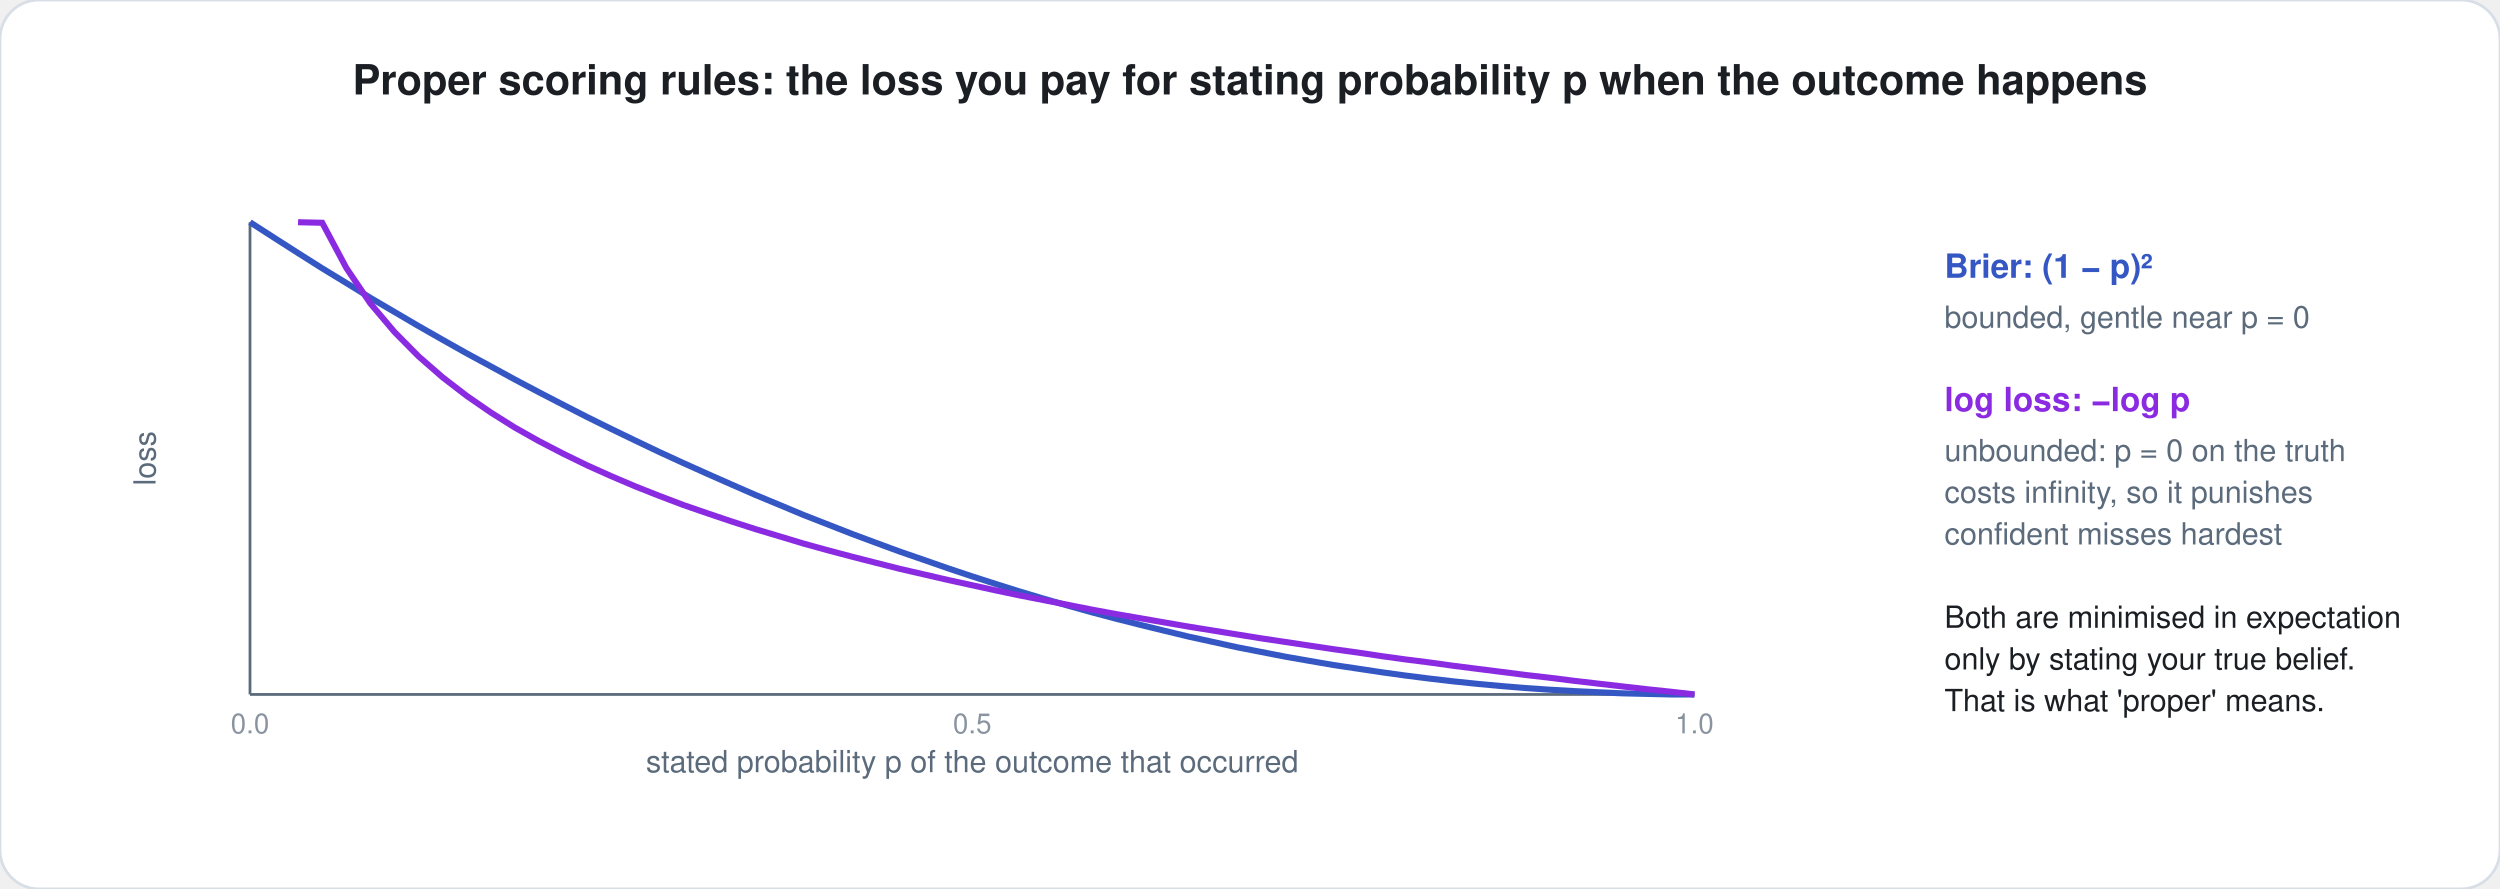
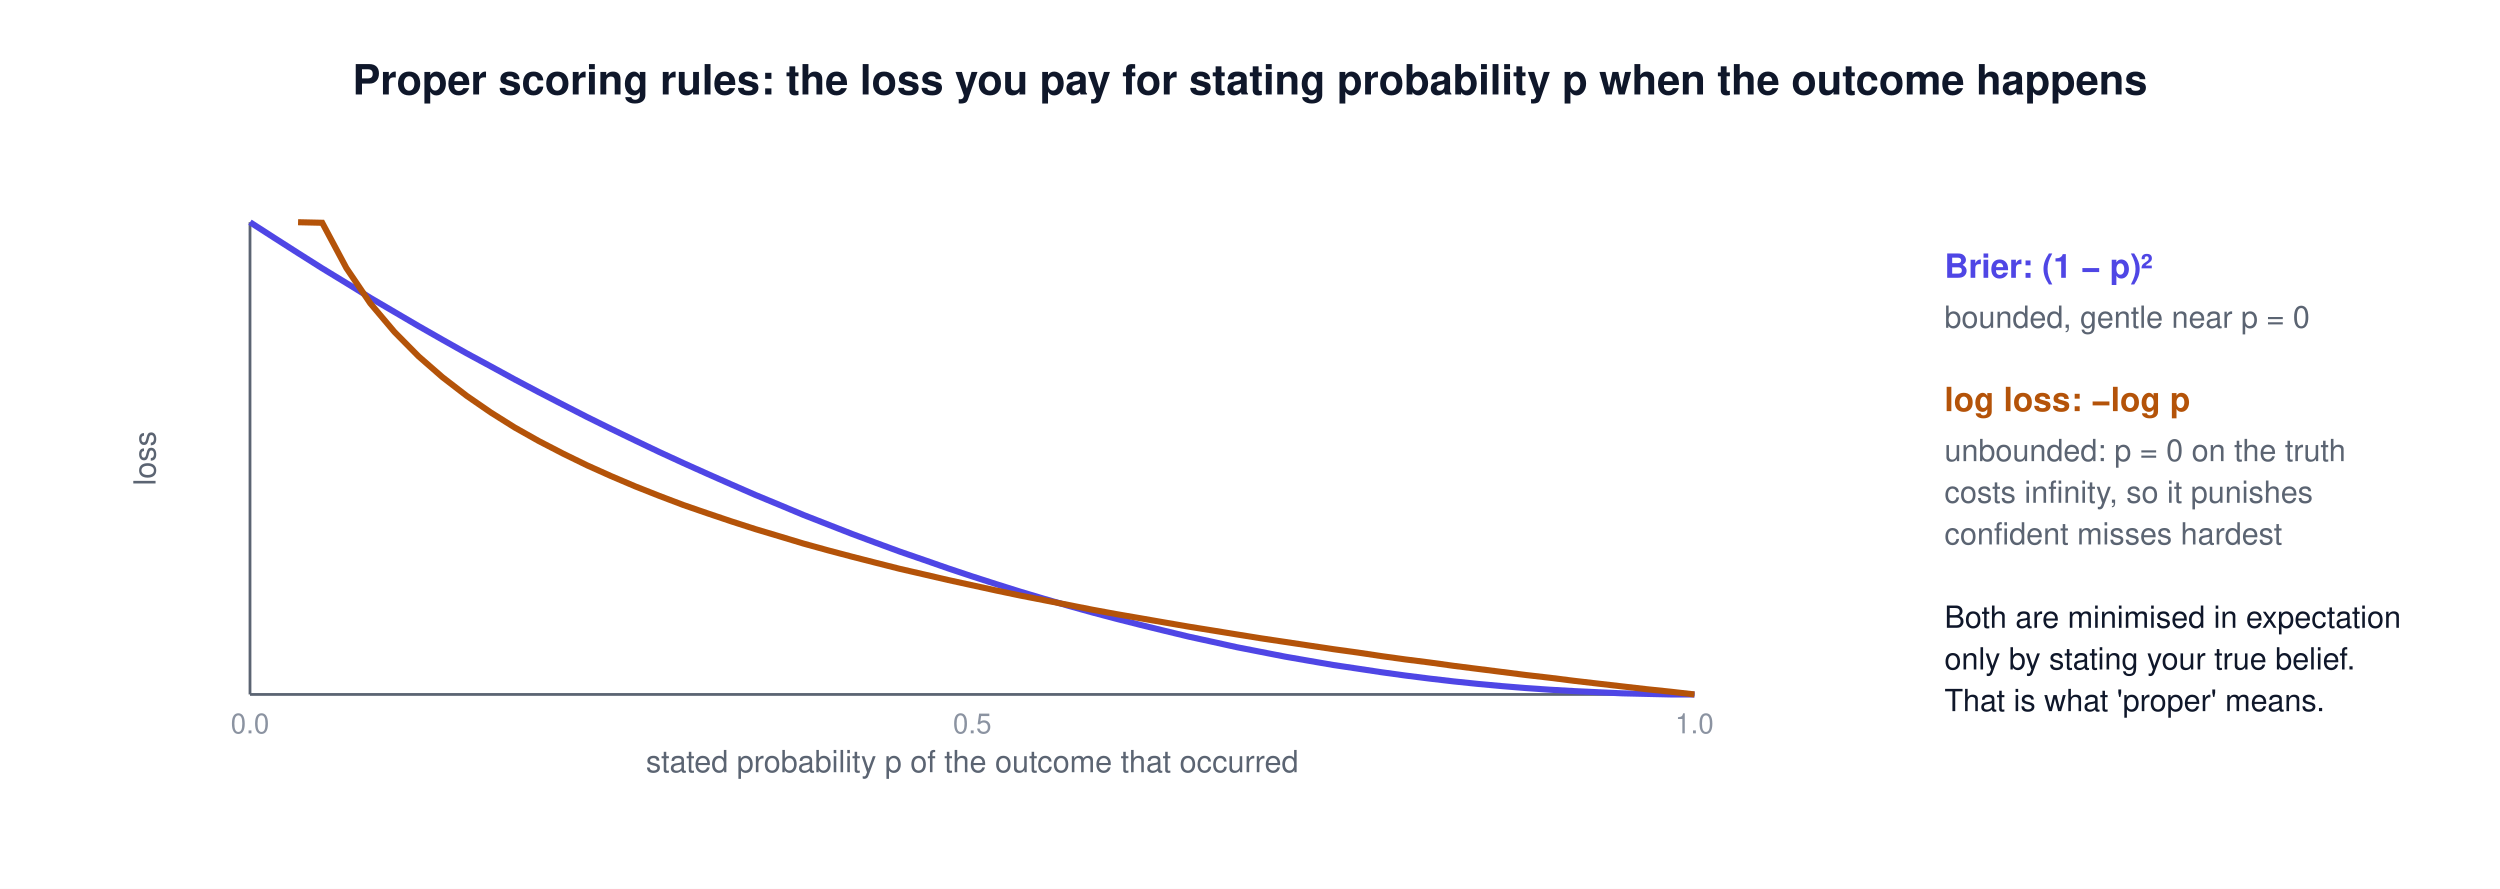
<svg xmlns="http://www.w3.org/2000/svg" width="900" height="320" viewBox="0 0 900 320" font-family="'Helvetica Neue', Helvetica, Arial, sans-serif">
  <defs>
-     <marker id="ar" markerWidth="10" markerHeight="10" refX="8" refY="5" orient="auto">
-       <path d="M0 0 L10 5 L0 10 z" fill="#5B6B7C" />
+     <marker id="ar" markerWidth="8" markerHeight="8" refX="7" refY="4" orient="auto">
+       <path d="M0 0 L8 4 L0 8 z" fill="#5B6472" />
    </marker>
  </defs>
-   <rect width="900" height="320" rx="14" fill="#FFFFFF" stroke="#D8DEE6" />
-   <text x="450" y="34" font-size="15" font-weight="700" fill="#1B1F24" text-anchor="middle">Proper scoring rules: the loss you pay for stating probability p when the outcome happens</text>
-   <line x1="90" y1="250" x2="610" y2="250" stroke="#5B6B7C" />
-   <line x1="90" y1="250" x2="90" y2="80" stroke="#5B6B7C" />
-   <text x="350.0" y="278" font-size="11" font-weight="400" fill="#5B6B7C" text-anchor="middle">stated probability p of the outcome that occurred</text>
-   <text transform="translate(56 165.0) rotate(-90)" font-size="11" fill="#5B6B7C" text-anchor="middle">loss</text>
-   <text x="90" y="264" font-size="10" font-weight="400" fill="#8A94A0" text-anchor="middle">0.0</text>
-   <text x="350.0" y="264" font-size="10" font-weight="400" fill="#8A94A0" text-anchor="middle">0.5</text>
-   <text x="610" y="264" font-size="10" font-weight="400" fill="#8A94A0" text-anchor="middle">1.0</text>
-   <path d="M90.0 80.0 L98.7 85.6 L107.3 91.1 L116.0 96.6 L124.7 101.9 L133.3 107.2 L142.0 112.3 L150.7 117.4 L159.3 122.3 L168.0 127.2 L176.7 131.9 L185.3 136.6 L194.0 141.2 L202.7 145.7 L211.3 150.1 L220.0 154.4 L228.7 158.6 L237.3 162.7 L246.0 166.7 L254.7 170.6 L263.3 174.4 L272.0 178.2 L280.7 181.8 L289.3 185.4 L298.0 188.8 L306.7 192.2 L315.3 195.4 L324.0 198.6 L332.7 201.6 L341.3 204.6 L350.0 207.5 L358.7 210.3 L367.3 213.0 L376.0 215.6 L384.7 218.1 L393.3 220.5 L402.0 222.8 L410.7 225.0 L419.3 227.1 L428.0 229.2 L436.7 231.1 L445.3 233.0 L454.0 234.7 L462.7 236.4 L471.3 237.9 L480.0 239.4 L488.7 240.7 L497.3 242.0 L506.0 243.2 L514.7 244.3 L523.3 245.3 L532.0 246.2 L540.7 247.0 L549.3 247.7 L558.0 248.3 L566.7 248.8 L575.3 249.2 L584.0 249.6 L592.7 249.8 L601.3 250.0 L610.0 250.0" fill="none" stroke="#3557C4" stroke-width="2.2" />
-   <path d="M107.3 80.0 L116.0 80.2 L124.7 96.5 L133.3 109.2 L142.0 119.5 L150.7 128.3 L159.3 135.8 L168.0 142.5 L176.7 148.5 L185.3 153.9 L194.0 158.8 L202.7 163.3 L211.3 167.5 L220.0 171.4 L228.7 175.1 L237.3 178.5 L246.0 181.8 L254.7 184.8 L263.3 187.7 L272.0 190.5 L280.7 193.1 L289.3 195.7 L298.0 198.1 L306.7 200.4 L315.3 202.6 L324.0 204.8 L332.7 206.8 L341.3 208.8 L350.0 210.7 L358.7 212.6 L367.3 214.4 L376.0 216.1 L384.7 217.8 L393.3 219.5 L402.0 221.1 L410.7 222.6 L419.3 224.1 L428.0 225.6 L436.7 227.0 L445.3 228.4 L454.0 229.8 L462.7 231.1 L471.3 232.4 L480.0 233.7 L488.7 234.9 L497.3 236.2 L506.0 237.4 L514.7 238.5 L523.3 239.7 L532.0 240.8 L540.7 241.9 L549.3 243.0 L558.0 244.0 L566.7 245.1 L575.3 246.1 L584.0 247.1 L592.7 248.1 L601.3 249.0 L610.0 250.0" fill="none" stroke="#8A2BE2" stroke-width="2.2" />
-   <text x="700" y="100" font-size="12" font-weight="700" fill="#3557C4" text-anchor="start">Brier: (1 − p)²</text>
-   <text x="700" y="118" font-size="11" font-weight="400" fill="#5B6B7C" text-anchor="start">bounded, gentle near p = 0</text>
-   <text x="700" y="148" font-size="12" font-weight="700" fill="#8A2BE2" text-anchor="start">log loss: −log p</text>
-   <text x="700" y="166" font-size="11" font-weight="400" fill="#5B6B7C" text-anchor="start">unbounded: p = 0 on the truth</text>
-   <text x="700" y="181" font-size="11" font-weight="400" fill="#5B6B7C" text-anchor="start">costs infinity, so it punishes</text>
-   <text x="700" y="196" font-size="11" font-weight="400" fill="#5B6B7C" text-anchor="start">confident misses hardest</text>
-   <text x="700" y="226" font-size="11" font-weight="400" fill="#1B1F24" text-anchor="start">Both are minimised in expectation</text>
-   <text x="700" y="241" font-size="11" font-weight="400" fill="#1B1F24" text-anchor="start">only by stating your true belief.</text>
-   <text x="700" y="256" font-size="11" font-weight="400" fill="#1B1F24" text-anchor="start">That is what 'proper' means.</text>
+   <rect width="900" height="320" fill="#FFFFFF" />
+   <text x="450" y="34" font-size="15" font-weight="700" fill="#0F172A" text-anchor="middle">Proper scoring rules: the loss you pay for stating probability p when the outcome happens</text>
+   <line x1="90" y1="250" x2="610" y2="250" stroke="#5B6472" />
+   <line x1="90" y1="250" x2="90" y2="80" stroke="#5B6472" />
+   <text x="350.0" y="278" font-size="11" font-weight="400" fill="#5B6472" text-anchor="middle">stated probability p of the outcome that occurred</text>
+   <text transform="translate(56 165.0) rotate(-90)" font-size="11" fill="#5B6472" text-anchor="middle">loss</text>
+   <text x="90" y="264" font-size="10" font-weight="400" fill="#8B93A1" text-anchor="middle">0.0</text>
+   <text x="350.0" y="264" font-size="10" font-weight="400" fill="#8B93A1" text-anchor="middle">0.5</text>
+   <text x="610" y="264" font-size="10" font-weight="400" fill="#8B93A1" text-anchor="middle">1.0</text>
+   <path d="M90.0 80.0 L98.7 85.6 L107.3 91.1 L116.0 96.6 L124.7 101.9 L133.3 107.2 L142.0 112.3 L150.7 117.4 L159.3 122.3 L168.0 127.2 L176.7 131.9 L185.3 136.6 L194.0 141.2 L202.7 145.7 L211.3 150.1 L220.0 154.4 L228.7 158.6 L237.3 162.7 L246.0 166.7 L254.7 170.6 L263.3 174.4 L272.0 178.2 L280.7 181.8 L289.3 185.4 L298.0 188.8 L306.7 192.2 L315.3 195.4 L324.0 198.6 L332.7 201.6 L341.3 204.6 L350.0 207.5 L358.7 210.3 L367.3 213.0 L376.0 215.6 L384.7 218.1 L393.3 220.5 L402.0 222.8 L410.7 225.0 L419.3 227.1 L428.0 229.2 L436.7 231.1 L445.3 233.0 L454.0 234.7 L462.7 236.4 L471.3 237.9 L480.0 239.4 L488.7 240.7 L497.3 242.0 L506.0 243.2 L514.7 244.3 L523.3 245.3 L532.0 246.2 L540.7 247.0 L549.3 247.7 L558.0 248.3 L566.7 248.8 L575.3 249.2 L584.0 249.6 L592.7 249.8 L601.3 250.0 L610.0 250.0" fill="none" stroke="#4F46E5" stroke-width="2.2" />
+   <path d="M107.3 80.0 L116.0 80.2 L124.7 96.5 L133.3 109.2 L142.0 119.5 L150.7 128.3 L159.3 135.8 L168.0 142.5 L176.7 148.5 L185.3 153.9 L194.0 158.8 L202.7 163.3 L211.3 167.5 L220.0 171.4 L228.7 175.1 L237.3 178.5 L246.0 181.8 L254.7 184.8 L263.3 187.7 L272.0 190.5 L280.7 193.1 L289.3 195.7 L298.0 198.1 L306.7 200.4 L315.3 202.6 L324.0 204.8 L332.7 206.8 L341.3 208.8 L350.0 210.7 L358.7 212.6 L367.3 214.4 L376.0 216.1 L384.7 217.8 L393.3 219.5 L402.0 221.1 L410.7 222.6 L419.3 224.1 L428.0 225.6 L436.7 227.0 L445.3 228.4 L454.0 229.8 L462.7 231.1 L471.3 232.4 L480.0 233.7 L488.7 234.9 L497.3 236.2 L506.0 237.4 L514.7 238.5 L523.3 239.7 L532.0 240.8 L540.7 241.9 L549.3 243.0 L558.0 244.0 L566.7 245.1 L575.3 246.1 L584.0 247.1 L592.7 248.1 L601.3 249.0 L610.0 250.0" fill="none" stroke="#B45309" stroke-width="2.2" />
+   <text x="700" y="100" font-size="12" font-weight="700" fill="#4F46E5" text-anchor="start">Brier: (1 − p)²</text>
+   <text x="700" y="118" font-size="11" font-weight="400" fill="#5B6472" text-anchor="start">bounded, gentle near p = 0</text>
+   <text x="700" y="148" font-size="12" font-weight="700" fill="#B45309" text-anchor="start">log loss: −log p</text>
+   <text x="700" y="166" font-size="11" font-weight="400" fill="#5B6472" text-anchor="start">unbounded: p = 0 on the truth</text>
+   <text x="700" y="181" font-size="11" font-weight="400" fill="#5B6472" text-anchor="start">costs infinity, so it punishes</text>
+   <text x="700" y="196" font-size="11" font-weight="400" fill="#5B6472" text-anchor="start">confident misses hardest</text>
+   <text x="700" y="226" font-size="11" font-weight="400" fill="#0F172A" text-anchor="start">Both are minimised in expectation</text>
+   <text x="700" y="241" font-size="11" font-weight="400" fill="#0F172A" text-anchor="start">only by stating your true belief.</text>
+   <text x="700" y="256" font-size="11" font-weight="400" fill="#0F172A" text-anchor="start">That is what 'proper' means.</text>
</svg>
